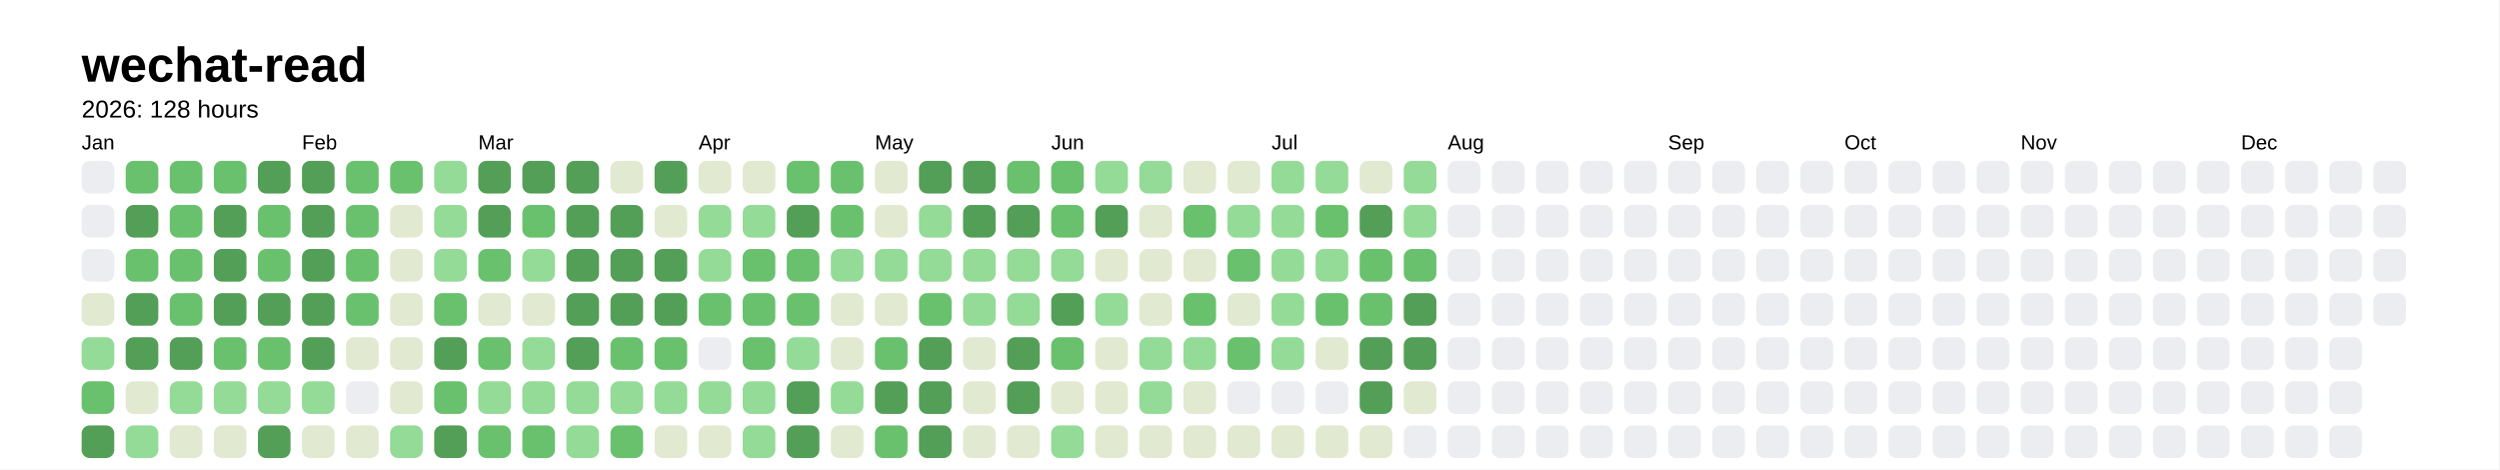
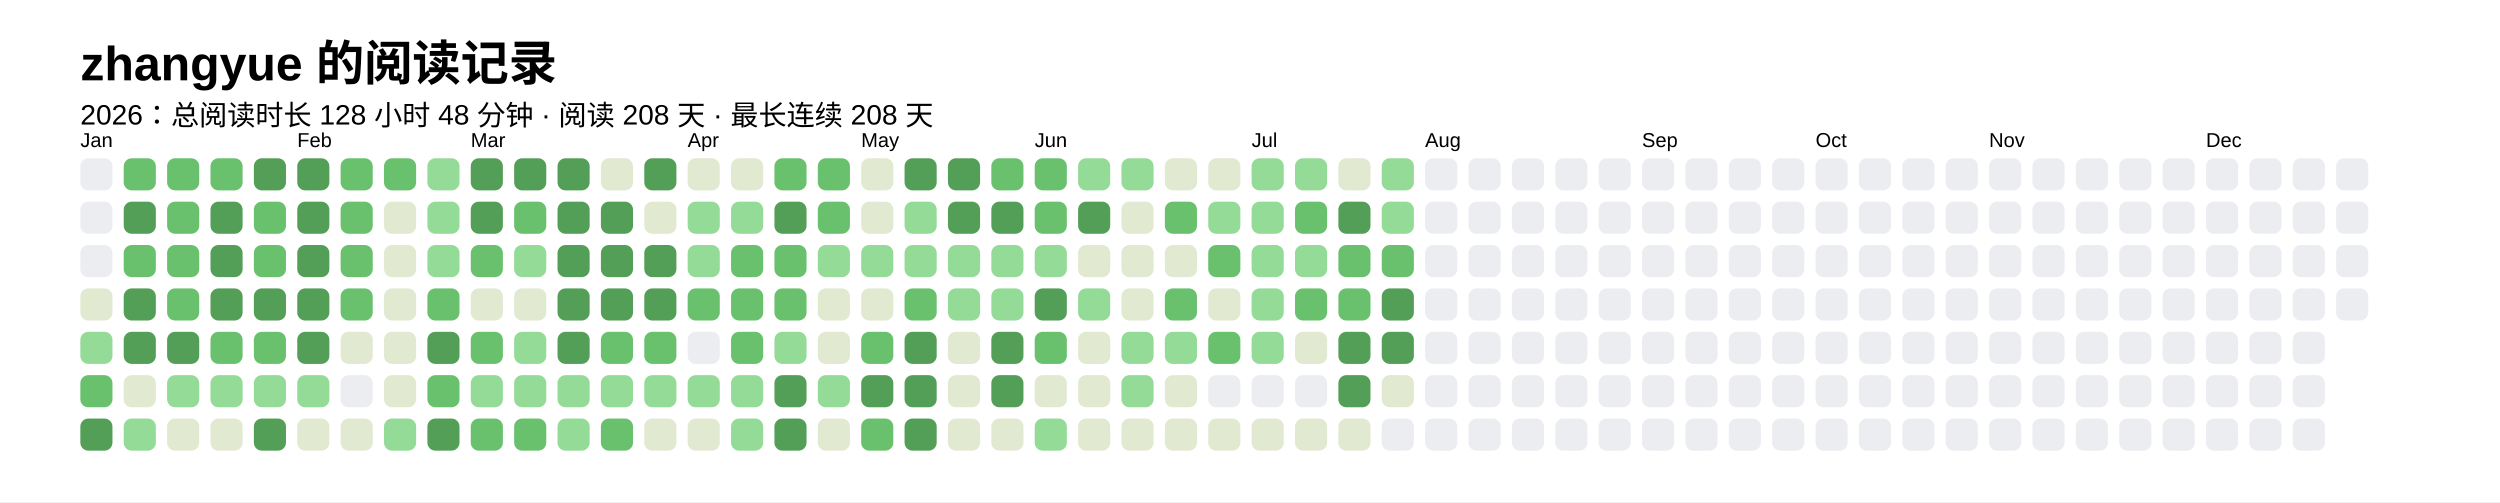
- <svg xmlns="http://www.w3.org/2000/svg" baseProfile="full" height="57.5mm" version="1.1" viewBox="0,0,306.2,57.5" width="306.2mm">
+ <svg xmlns="http://www.w3.org/2000/svg" baseProfile="full" height="62.5mm" version="1.1" viewBox="0,0,311.2,62.5" width="311.2mm">
  <defs />
-   <rect fill="#FFFFFF" height="57.5" width="306.2" x="0" y="0" />
-   <text fill="#000000" style="font-size:6px; font-family:Arial; font-weight:bold;" x="10" y="10">wechat-read</text>
-   <text fill="#000000" style="font-size:3px; font-family:Arial;" x="10" y="14.4">2026: 128 hours</text>
+   <rect fill="#FFFFFF" height="62.5" width="311.2" x="0" y="0" />
+   <text fill="#000000" style="font-size:6px; font-family:Arial; font-weight:bold;" x="10" y="10">zhangyue 的阅读记录</text>
+   <text fill="#000000" style="font-size:3.5px; font-family:Arial;" x="10" y="15.5">2026：总阅读时长 128 小时 48 分钟 · 阅读 208 天 · 最长连续 208 天</text>
  <text fill="#000000" style="font-size:2.5px; font-family:Arial" x="10" y="18.3">Jan</text>
  <rect fill="#EBEDF0" height="4" rx="1" ry="1" width="4" x="10" y="19.7" />
  <rect fill="#EBEDF0" height="4" rx="1" ry="1" width="4" x="10" y="25.1" />
  <rect fill="#EBEDF0" height="4" rx="1" ry="1" width="4" x="10" y="30.5" />
  <rect fill="#e1e9d0" height="4" rx="1" ry="1" width="4" x="10" y="35.9" />
  <rect fill="#93db96" height="4" rx="1" ry="1" width="4" x="10" y="41.3" />
  <rect fill="#69C16E" height="4" rx="1" ry="1" width="4" x="10" y="46.7" />
  <rect fill="#549F57" height="4" rx="1" ry="1" width="4" x="10" y="52.1" />
  <rect fill="#69C16E" height="4" rx="1" ry="1" width="4" x="15.4" y="19.7" />
  <rect fill="#549F57" height="4" rx="1" ry="1" width="4" x="15.4" y="25.1" />
  <rect fill="#69C16E" height="4" rx="1" ry="1" width="4" x="15.4" y="30.5" />
  <rect fill="#549F57" height="4" rx="1" ry="1" width="4" x="15.4" y="35.9" />
  <rect fill="#549F57" height="4" rx="1" ry="1" width="4" x="15.4" y="41.3" />
  <rect fill="#e1e9d0" height="4" rx="1" ry="1" width="4" x="15.4" y="46.7" />
  <rect fill="#93db96" height="4" rx="1" ry="1" width="4" x="15.4" y="52.1" />
  <rect fill="#69C16E" height="4" rx="1" ry="1" width="4" x="20.8" y="19.7" />
  <rect fill="#69C16E" height="4" rx="1" ry="1" width="4" x="20.8" y="25.1" />
  <rect fill="#69C16E" height="4" rx="1" ry="1" width="4" x="20.8" y="30.5" />
  <rect fill="#69C16E" height="4" rx="1" ry="1" width="4" x="20.8" y="35.9" />
  <rect fill="#549F57" height="4" rx="1" ry="1" width="4" x="20.8" y="41.3" />
  <rect fill="#93db96" height="4" rx="1" ry="1" width="4" x="20.8" y="46.7" />
  <rect fill="#e1e9d0" height="4" rx="1" ry="1" width="4" x="20.8" y="52.1" />
  <rect fill="#69C16E" height="4" rx="1" ry="1" width="4" x="26.2" y="19.7" />
  <rect fill="#549F57" height="4" rx="1" ry="1" width="4" x="26.2" y="25.1" />
  <rect fill="#549F57" height="4" rx="1" ry="1" width="4" x="26.2" y="30.5" />
  <rect fill="#549F57" height="4" rx="1" ry="1" width="4" x="26.2" y="35.9" />
  <rect fill="#69C16E" height="4" rx="1" ry="1" width="4" x="26.2" y="41.3" />
  <rect fill="#93db96" height="4" rx="1" ry="1" width="4" x="26.2" y="46.7" />
  <rect fill="#e1e9d0" height="4" rx="1" ry="1" width="4" x="26.2" y="52.1" />
  <rect fill="#549F57" height="4" rx="1" ry="1" width="4" x="31.6" y="19.7" />
  <rect fill="#69C16E" height="4" rx="1" ry="1" width="4" x="31.6" y="25.1" />
  <rect fill="#69C16E" height="4" rx="1" ry="1" width="4" x="31.6" y="30.5" />
  <rect fill="#549F57" height="4" rx="1" ry="1" width="4" x="31.6" y="35.9" />
  <rect fill="#69C16E" height="4" rx="1" ry="1" width="4" x="31.6" y="41.3" />
  <rect fill="#93db96" height="4" rx="1" ry="1" width="4" x="31.6" y="46.7" />
  <rect fill="#549F57" height="4" rx="1" ry="1" width="4" x="31.6" y="52.1" />
  <text fill="#000000" style="font-size:2.5px; font-family:Arial" x="37.0" y="18.3">Feb</text>
  <rect fill="#549F57" height="4" rx="1" ry="1" width="4" x="37.0" y="19.7" />
  <rect fill="#549F57" height="4" rx="1" ry="1" width="4" x="37.0" y="25.1" />
  <rect fill="#549F57" height="4" rx="1" ry="1" width="4" x="37.0" y="30.5" />
  <rect fill="#549F57" height="4" rx="1" ry="1" width="4" x="37.0" y="35.9" />
  <rect fill="#549F57" height="4" rx="1" ry="1" width="4" x="37.0" y="41.3" />
  <rect fill="#93db96" height="4" rx="1" ry="1" width="4" x="37.0" y="46.7" />
  <rect fill="#e1e9d0" height="4" rx="1" ry="1" width="4" x="37.0" y="52.1" />
  <rect fill="#69C16E" height="4" rx="1" ry="1" width="4" x="42.4" y="19.7" />
  <rect fill="#69C16E" height="4" rx="1" ry="1" width="4" x="42.4" y="25.1" />
  <rect fill="#69C16E" height="4" rx="1" ry="1" width="4" x="42.4" y="30.5" />
  <rect fill="#69C16E" height="4" rx="1" ry="1" width="4" x="42.4" y="35.9" />
  <rect fill="#e1e9d0" height="4" rx="1" ry="1" width="4" x="42.4" y="41.3" />
  <rect fill="#EBEDF0" height="4" rx="1" ry="1" width="4" x="42.4" y="46.7" />
  <rect fill="#e1e9d0" height="4" rx="1" ry="1" width="4" x="42.4" y="52.1" />
  <rect fill="#69C16E" height="4" rx="1" ry="1" width="4" x="47.8" y="19.7" />
  <rect fill="#e1e9d0" height="4" rx="1" ry="1" width="4" x="47.8" y="25.1" />
  <rect fill="#e1e9d0" height="4" rx="1" ry="1" width="4" x="47.8" y="30.5" />
  <rect fill="#e1e9d0" height="4" rx="1" ry="1" width="4" x="47.8" y="35.9" />
  <rect fill="#e1e9d0" height="4" rx="1" ry="1" width="4" x="47.8" y="41.3" />
  <rect fill="#e1e9d0" height="4" rx="1" ry="1" width="4" x="47.8" y="46.7" />
  <rect fill="#93db96" height="4" rx="1" ry="1" width="4" x="47.8" y="52.1" />
  <rect fill="#93db96" height="4" rx="1" ry="1" width="4" x="53.2" y="19.7" />
  <rect fill="#93db96" height="4" rx="1" ry="1" width="4" x="53.2" y="25.1" />
  <rect fill="#93db96" height="4" rx="1" ry="1" width="4" x="53.2" y="30.5" />
  <rect fill="#69C16E" height="4" rx="1" ry="1" width="4" x="53.2" y="35.9" />
  <rect fill="#549F57" height="4" rx="1" ry="1" width="4" x="53.2" y="41.3" />
  <rect fill="#69C16E" height="4" rx="1" ry="1" width="4" x="53.2" y="46.7" />
  <rect fill="#549F57" height="4" rx="1" ry="1" width="4" x="53.2" y="52.1" />
  <text fill="#000000" style="font-size:2.5px; font-family:Arial" x="58.6" y="18.3">Mar</text>
  <rect fill="#549F57" height="4" rx="1" ry="1" width="4" x="58.6" y="19.7" />
  <rect fill="#549F57" height="4" rx="1" ry="1" width="4" x="58.6" y="25.1" />
  <rect fill="#69C16E" height="4" rx="1" ry="1" width="4" x="58.6" y="30.5" />
  <rect fill="#e1e9d0" height="4" rx="1" ry="1" width="4" x="58.6" y="35.9" />
  <rect fill="#69C16E" height="4" rx="1" ry="1" width="4" x="58.6" y="41.3" />
  <rect fill="#93db96" height="4" rx="1" ry="1" width="4" x="58.6" y="46.7" />
  <rect fill="#69C16E" height="4" rx="1" ry="1" width="4" x="58.6" y="52.1" />
  <rect fill="#549F57" height="4" rx="1" ry="1" width="4" x="64" y="19.7" />
  <rect fill="#69C16E" height="4" rx="1" ry="1" width="4" x="64" y="25.1" />
  <rect fill="#93db96" height="4" rx="1" ry="1" width="4" x="64" y="30.5" />
  <rect fill="#e1e9d0" height="4" rx="1" ry="1" width="4" x="64" y="35.9" />
  <rect fill="#93db96" height="4" rx="1" ry="1" width="4" x="64" y="41.3" />
  <rect fill="#93db96" height="4" rx="1" ry="1" width="4" x="64" y="46.7" />
  <rect fill="#69C16E" height="4" rx="1" ry="1" width="4" x="64" y="52.1" />
  <rect fill="#549F57" height="4" rx="1" ry="1" width="4" x="69.4" y="19.7" />
  <rect fill="#549F57" height="4" rx="1" ry="1" width="4" x="69.4" y="25.1" />
  <rect fill="#549F57" height="4" rx="1" ry="1" width="4" x="69.4" y="30.5" />
  <rect fill="#549F57" height="4" rx="1" ry="1" width="4" x="69.4" y="35.9" />
  <rect fill="#549F57" height="4" rx="1" ry="1" width="4" x="69.4" y="41.3" />
  <rect fill="#93db96" height="4" rx="1" ry="1" width="4" x="69.4" y="46.7" />
  <rect fill="#93db96" height="4" rx="1" ry="1" width="4" x="69.4" y="52.1" />
  <rect fill="#e1e9d0" height="4" rx="1" ry="1" width="4" x="74.8" y="19.7" />
  <rect fill="#549F57" height="4" rx="1" ry="1" width="4" x="74.8" y="25.1" />
  <rect fill="#549F57" height="4" rx="1" ry="1" width="4" x="74.8" y="30.5" />
  <rect fill="#549F57" height="4" rx="1" ry="1" width="4" x="74.8" y="35.9" />
  <rect fill="#69C16E" height="4" rx="1" ry="1" width="4" x="74.8" y="41.3" />
  <rect fill="#93db96" height="4" rx="1" ry="1" width="4" x="74.8" y="46.7" />
  <rect fill="#69C16E" height="4" rx="1" ry="1" width="4" x="74.8" y="52.1" />
  <rect fill="#549F57" height="4" rx="1" ry="1" width="4" x="80.2" y="19.7" />
  <rect fill="#e1e9d0" height="4" rx="1" ry="1" width="4" x="80.2" y="25.1" />
  <rect fill="#549F57" height="4" rx="1" ry="1" width="4" x="80.2" y="30.5" />
  <rect fill="#549F57" height="4" rx="1" ry="1" width="4" x="80.2" y="35.9" />
  <rect fill="#69C16E" height="4" rx="1" ry="1" width="4" x="80.2" y="41.3" />
  <rect fill="#93db96" height="4" rx="1" ry="1" width="4" x="80.2" y="46.7" />
  <rect fill="#e1e9d0" height="4" rx="1" ry="1" width="4" x="80.2" y="52.1" />
  <text fill="#000000" style="font-size:2.5px; font-family:Arial" x="85.6" y="18.3">Apr</text>
  <rect fill="#e1e9d0" height="4" rx="1" ry="1" width="4" x="85.6" y="19.7" />
  <rect fill="#93db96" height="4" rx="1" ry="1" width="4" x="85.6" y="25.1" />
  <rect fill="#93db96" height="4" rx="1" ry="1" width="4" x="85.6" y="30.5" />
  <rect fill="#69C16E" height="4" rx="1" ry="1" width="4" x="85.6" y="35.9" />
  <rect fill="#EBEDF0" height="4" rx="1" ry="1" width="4" x="85.6" y="41.3" />
  <rect fill="#93db96" height="4" rx="1" ry="1" width="4" x="85.6" y="46.7" />
  <rect fill="#e1e9d0" height="4" rx="1" ry="1" width="4" x="85.6" y="52.1" />
  <rect fill="#e1e9d0" height="4" rx="1" ry="1" width="4" x="91" y="19.7" />
  <rect fill="#93db96" height="4" rx="1" ry="1" width="4" x="91" y="25.1" />
  <rect fill="#69C16E" height="4" rx="1" ry="1" width="4" x="91" y="30.5" />
  <rect fill="#69C16E" height="4" rx="1" ry="1" width="4" x="91" y="35.9" />
  <rect fill="#69C16E" height="4" rx="1" ry="1" width="4" x="91" y="41.3" />
  <rect fill="#93db96" height="4" rx="1" ry="1" width="4" x="91" y="46.7" />
  <rect fill="#93db96" height="4" rx="1" ry="1" width="4" x="91" y="52.1" />
  <rect fill="#69C16E" height="4" rx="1" ry="1" width="4" x="96.4" y="19.7" />
  <rect fill="#549F57" height="4" rx="1" ry="1" width="4" x="96.4" y="25.1" />
  <rect fill="#69C16E" height="4" rx="1" ry="1" width="4" x="96.4" y="30.5" />
  <rect fill="#69C16E" height="4" rx="1" ry="1" width="4" x="96.4" y="35.9" />
  <rect fill="#93db96" height="4" rx="1" ry="1" width="4" x="96.4" y="41.3" />
  <rect fill="#549F57" height="4" rx="1" ry="1" width="4" x="96.4" y="46.7" />
  <rect fill="#549F57" height="4" rx="1" ry="1" width="4" x="96.4" y="52.1" />
  <rect fill="#69C16E" height="4" rx="1" ry="1" width="4" x="101.8" y="19.7" />
  <rect fill="#69C16E" height="4" rx="1" ry="1" width="4" x="101.8" y="25.1" />
  <rect fill="#93db96" height="4" rx="1" ry="1" width="4" x="101.8" y="30.5" />
  <rect fill="#e1e9d0" height="4" rx="1" ry="1" width="4" x="101.8" y="35.9" />
  <rect fill="#e1e9d0" height="4" rx="1" ry="1" width="4" x="101.8" y="41.3" />
  <rect fill="#93db96" height="4" rx="1" ry="1" width="4" x="101.8" y="46.7" />
  <rect fill="#e1e9d0" height="4" rx="1" ry="1" width="4" x="101.8" y="52.1" />
  <text fill="#000000" style="font-size:2.5px; font-family:Arial" x="107.2" y="18.3">May</text>
  <rect fill="#e1e9d0" height="4" rx="1" ry="1" width="4" x="107.2" y="19.7" />
  <rect fill="#e1e9d0" height="4" rx="1" ry="1" width="4" x="107.2" y="25.1" />
  <rect fill="#93db96" height="4" rx="1" ry="1" width="4" x="107.2" y="30.5" />
  <rect fill="#e1e9d0" height="4" rx="1" ry="1" width="4" x="107.2" y="35.9" />
  <rect fill="#69C16E" height="4" rx="1" ry="1" width="4" x="107.2" y="41.3" />
  <rect fill="#549F57" height="4" rx="1" ry="1" width="4" x="107.2" y="46.7" />
  <rect fill="#69C16E" height="4" rx="1" ry="1" width="4" x="107.2" y="52.1" />
  <rect fill="#549F57" height="4" rx="1" ry="1" width="4" x="112.6" y="19.7" />
  <rect fill="#93db96" height="4" rx="1" ry="1" width="4" x="112.6" y="25.1" />
  <rect fill="#93db96" height="4" rx="1" ry="1" width="4" x="112.6" y="30.5" />
  <rect fill="#69C16E" height="4" rx="1" ry="1" width="4" x="112.6" y="35.9" />
  <rect fill="#549F57" height="4" rx="1" ry="1" width="4" x="112.6" y="41.3" />
  <rect fill="#549F57" height="4" rx="1" ry="1" width="4" x="112.6" y="46.7" />
  <rect fill="#549F57" height="4" rx="1" ry="1" width="4" x="112.6" y="52.1" />
  <rect fill="#549F57" height="4" rx="1" ry="1" width="4" x="118" y="19.7" />
  <rect fill="#549F57" height="4" rx="1" ry="1" width="4" x="118" y="25.1" />
  <rect fill="#93db96" height="4" rx="1" ry="1" width="4" x="118" y="30.5" />
  <rect fill="#93db96" height="4" rx="1" ry="1" width="4" x="118" y="35.9" />
  <rect fill="#e1e9d0" height="4" rx="1" ry="1" width="4" x="118" y="41.3" />
  <rect fill="#e1e9d0" height="4" rx="1" ry="1" width="4" x="118" y="46.7" />
  <rect fill="#e1e9d0" height="4" rx="1" ry="1" width="4" x="118" y="52.1" />
  <rect fill="#69C16E" height="4" rx="1" ry="1" width="4" x="123.4" y="19.7" />
  <rect fill="#549F57" height="4" rx="1" ry="1" width="4" x="123.4" y="25.1" />
  <rect fill="#93db96" height="4" rx="1" ry="1" width="4" x="123.4" y="30.5" />
  <rect fill="#93db96" height="4" rx="1" ry="1" width="4" x="123.4" y="35.9" />
  <rect fill="#549F57" height="4" rx="1" ry="1" width="4" x="123.4" y="41.3" />
  <rect fill="#549F57" height="4" rx="1" ry="1" width="4" x="123.4" y="46.7" />
  <rect fill="#e1e9d0" height="4" rx="1" ry="1" width="4" x="123.4" y="52.1" />
  <text fill="#000000" style="font-size:2.5px; font-family:Arial" x="128.8" y="18.3">Jun</text>
  <rect fill="#69C16E" height="4" rx="1" ry="1" width="4" x="128.8" y="19.7" />
  <rect fill="#69C16E" height="4" rx="1" ry="1" width="4" x="128.8" y="25.1" />
  <rect fill="#93db96" height="4" rx="1" ry="1" width="4" x="128.8" y="30.5" />
  <rect fill="#549F57" height="4" rx="1" ry="1" width="4" x="128.8" y="35.9" />
  <rect fill="#69C16E" height="4" rx="1" ry="1" width="4" x="128.8" y="41.3" />
  <rect fill="#e1e9d0" height="4" rx="1" ry="1" width="4" x="128.8" y="46.7" />
  <rect fill="#93db96" height="4" rx="1" ry="1" width="4" x="128.8" y="52.1" />
  <rect fill="#93db96" height="4" rx="1" ry="1" width="4" x="134.2" y="19.7" />
  <rect fill="#549F57" height="4" rx="1" ry="1" width="4" x="134.2" y="25.1" />
  <rect fill="#e1e9d0" height="4" rx="1" ry="1" width="4" x="134.2" y="30.5" />
  <rect fill="#93db96" height="4" rx="1" ry="1" width="4" x="134.2" y="35.9" />
  <rect fill="#e1e9d0" height="4" rx="1" ry="1" width="4" x="134.2" y="41.3" />
  <rect fill="#e1e9d0" height="4" rx="1" ry="1" width="4" x="134.2" y="46.7" />
  <rect fill="#e1e9d0" height="4" rx="1" ry="1" width="4" x="134.2" y="52.1" />
  <rect fill="#93db96" height="4" rx="1" ry="1" width="4" x="139.6" y="19.7" />
  <rect fill="#e1e9d0" height="4" rx="1" ry="1" width="4" x="139.6" y="25.1" />
  <rect fill="#e1e9d0" height="4" rx="1" ry="1" width="4" x="139.6" y="30.5" />
  <rect fill="#e1e9d0" height="4" rx="1" ry="1" width="4" x="139.6" y="35.9" />
  <rect fill="#93db96" height="4" rx="1" ry="1" width="4" x="139.6" y="41.3" />
  <rect fill="#93db96" height="4" rx="1" ry="1" width="4" x="139.6" y="46.7" />
  <rect fill="#e1e9d0" height="4" rx="1" ry="1" width="4" x="139.6" y="52.1" />
  <rect fill="#e1e9d0" height="4" rx="1" ry="1" width="4" x="145" y="19.7" />
  <rect fill="#69C16E" height="4" rx="1" ry="1" width="4" x="145" y="25.1" />
  <rect fill="#e1e9d0" height="4" rx="1" ry="1" width="4" x="145" y="30.5" />
  <rect fill="#69C16E" height="4" rx="1" ry="1" width="4" x="145" y="35.9" />
  <rect fill="#93db96" height="4" rx="1" ry="1" width="4" x="145" y="41.3" />
  <rect fill="#e1e9d0" height="4" rx="1" ry="1" width="4" x="145" y="46.7" />
  <rect fill="#e1e9d0" height="4" rx="1" ry="1" width="4" x="145" y="52.1" />
  <rect fill="#e1e9d0" height="4" rx="1" ry="1" width="4" x="150.4" y="19.7" />
  <rect fill="#93db96" height="4" rx="1" ry="1" width="4" x="150.4" y="25.1" />
  <rect fill="#69C16E" height="4" rx="1" ry="1" width="4" x="150.4" y="30.5" />
  <rect fill="#e1e9d0" height="4" rx="1" ry="1" width="4" x="150.4" y="35.9" />
  <rect fill="#69C16E" height="4" rx="1" ry="1" width="4" x="150.4" y="41.3" />
  <rect fill="#EBEDF0" height="4" rx="1" ry="1" width="4" x="150.4" y="46.7" />
  <rect fill="#e1e9d0" height="4" rx="1" ry="1" width="4" x="150.4" y="52.1" />
  <text fill="#000000" style="font-size:2.5px; font-family:Arial" x="155.8" y="18.3">Jul</text>
  <rect fill="#93db96" height="4" rx="1" ry="1" width="4" x="155.8" y="19.7" />
  <rect fill="#93db96" height="4" rx="1" ry="1" width="4" x="155.8" y="25.1" />
  <rect fill="#93db96" height="4" rx="1" ry="1" width="4" x="155.8" y="30.5" />
  <rect fill="#93db96" height="4" rx="1" ry="1" width="4" x="155.8" y="35.9" />
  <rect fill="#93db96" height="4" rx="1" ry="1" width="4" x="155.8" y="41.3" />
  <rect fill="#EBEDF0" height="4" rx="1" ry="1" width="4" x="155.8" y="46.7" />
  <rect fill="#e1e9d0" height="4" rx="1" ry="1" width="4" x="155.8" y="52.1" />
  <rect fill="#93db96" height="4" rx="1" ry="1" width="4" x="161.2" y="19.7" />
  <rect fill="#69C16E" height="4" rx="1" ry="1" width="4" x="161.2" y="25.1" />
  <rect fill="#93db96" height="4" rx="1" ry="1" width="4" x="161.2" y="30.5" />
  <rect fill="#69C16E" height="4" rx="1" ry="1" width="4" x="161.2" y="35.9" />
  <rect fill="#e1e9d0" height="4" rx="1" ry="1" width="4" x="161.2" y="41.3" />
  <rect fill="#EBEDF0" height="4" rx="1" ry="1" width="4" x="161.2" y="46.7" />
  <rect fill="#e1e9d0" height="4" rx="1" ry="1" width="4" x="161.2" y="52.1" />
  <rect fill="#e1e9d0" height="4" rx="1" ry="1" width="4" x="166.6" y="19.7" />
  <rect fill="#549F57" height="4" rx="1" ry="1" width="4" x="166.6" y="25.1" />
  <rect fill="#69C16E" height="4" rx="1" ry="1" width="4" x="166.6" y="30.5" />
  <rect fill="#69C16E" height="4" rx="1" ry="1" width="4" x="166.6" y="35.9" />
  <rect fill="#549F57" height="4" rx="1" ry="1" width="4" x="166.6" y="41.3" />
  <rect fill="#549F57" height="4" rx="1" ry="1" width="4" x="166.6" y="46.7" />
  <rect fill="#e1e9d0" height="4" rx="1" ry="1" width="4" x="166.6" y="52.1" />
  <rect fill="#93db96" height="4" rx="1" ry="1" width="4" x="172" y="19.7" />
  <rect fill="#93db96" height="4" rx="1" ry="1" width="4" x="172" y="25.1" />
  <rect fill="#69C16E" height="4" rx="1" ry="1" width="4" x="172" y="30.5" />
  <rect fill="#549F57" height="4" rx="1" ry="1" width="4" x="172" y="35.9" />
  <rect fill="#549F57" height="4" rx="1" ry="1" width="4" x="172" y="41.3" />
  <rect fill="#e1e9d0" height="4" rx="1" ry="1" width="4" x="172" y="46.7" />
  <rect fill="#EBEDF0" height="4" rx="1" ry="1" width="4" x="172" y="52.1" />
  <text fill="#000000" style="font-size:2.5px; font-family:Arial" x="177.4" y="18.3">Aug</text>
  <rect fill="#EBEDF0" height="4" rx="1" ry="1" width="4" x="177.4" y="19.7" />
  <rect fill="#EBEDF0" height="4" rx="1" ry="1" width="4" x="177.4" y="25.1" />
  <rect fill="#EBEDF0" height="4" rx="1" ry="1" width="4" x="177.4" y="30.5" />
  <rect fill="#EBEDF0" height="4" rx="1" ry="1" width="4" x="177.4" y="35.9" />
  <rect fill="#EBEDF0" height="4" rx="1" ry="1" width="4" x="177.4" y="41.3" />
  <rect fill="#EBEDF0" height="4" rx="1" ry="1" width="4" x="177.4" y="46.7" />
  <rect fill="#EBEDF0" height="4" rx="1" ry="1" width="4" x="177.4" y="52.1" />
  <rect fill="#EBEDF0" height="4" rx="1" ry="1" width="4" x="182.8" y="19.7" />
  <rect fill="#EBEDF0" height="4" rx="1" ry="1" width="4" x="182.8" y="25.1" />
  <rect fill="#EBEDF0" height="4" rx="1" ry="1" width="4" x="182.8" y="30.5" />
  <rect fill="#EBEDF0" height="4" rx="1" ry="1" width="4" x="182.8" y="35.9" />
  <rect fill="#EBEDF0" height="4" rx="1" ry="1" width="4" x="182.8" y="41.3" />
  <rect fill="#EBEDF0" height="4" rx="1" ry="1" width="4" x="182.8" y="46.7" />
  <rect fill="#EBEDF0" height="4" rx="1" ry="1" width="4" x="182.8" y="52.1" />
  <rect fill="#EBEDF0" height="4" rx="1" ry="1" width="4" x="188.2" y="19.7" />
  <rect fill="#EBEDF0" height="4" rx="1" ry="1" width="4" x="188.2" y="25.1" />
  <rect fill="#EBEDF0" height="4" rx="1" ry="1" width="4" x="188.2" y="30.5" />
  <rect fill="#EBEDF0" height="4" rx="1" ry="1" width="4" x="188.2" y="35.9" />
  <rect fill="#EBEDF0" height="4" rx="1" ry="1" width="4" x="188.2" y="41.3" />
  <rect fill="#EBEDF0" height="4" rx="1" ry="1" width="4" x="188.2" y="46.7" />
  <rect fill="#EBEDF0" height="4" rx="1" ry="1" width="4" x="188.2" y="52.1" />
  <rect fill="#EBEDF0" height="4" rx="1" ry="1" width="4" x="193.6" y="19.7" />
  <rect fill="#EBEDF0" height="4" rx="1" ry="1" width="4" x="193.6" y="25.1" />
  <rect fill="#EBEDF0" height="4" rx="1" ry="1" width="4" x="193.6" y="30.5" />
  <rect fill="#EBEDF0" height="4" rx="1" ry="1" width="4" x="193.6" y="35.9" />
  <rect fill="#EBEDF0" height="4" rx="1" ry="1" width="4" x="193.6" y="41.3" />
  <rect fill="#EBEDF0" height="4" rx="1" ry="1" width="4" x="193.6" y="46.7" />
  <rect fill="#EBEDF0" height="4" rx="1" ry="1" width="4" x="193.6" y="52.1" />
  <rect fill="#EBEDF0" height="4" rx="1" ry="1" width="4" x="199" y="19.7" />
  <rect fill="#EBEDF0" height="4" rx="1" ry="1" width="4" x="199" y="25.1" />
  <rect fill="#EBEDF0" height="4" rx="1" ry="1" width="4" x="199" y="30.5" />
  <rect fill="#EBEDF0" height="4" rx="1" ry="1" width="4" x="199" y="35.9" />
  <rect fill="#EBEDF0" height="4" rx="1" ry="1" width="4" x="199" y="41.3" />
  <rect fill="#EBEDF0" height="4" rx="1" ry="1" width="4" x="199" y="46.7" />
  <rect fill="#EBEDF0" height="4" rx="1" ry="1" width="4" x="199" y="52.1" />
  <text fill="#000000" style="font-size:2.5px; font-family:Arial" x="204.4" y="18.3">Sep</text>
  <rect fill="#EBEDF0" height="4" rx="1" ry="1" width="4" x="204.4" y="19.7" />
  <rect fill="#EBEDF0" height="4" rx="1" ry="1" width="4" x="204.4" y="25.1" />
  <rect fill="#EBEDF0" height="4" rx="1" ry="1" width="4" x="204.4" y="30.5" />
  <rect fill="#EBEDF0" height="4" rx="1" ry="1" width="4" x="204.4" y="35.9" />
  <rect fill="#EBEDF0" height="4" rx="1" ry="1" width="4" x="204.4" y="41.3" />
  <rect fill="#EBEDF0" height="4" rx="1" ry="1" width="4" x="204.4" y="46.7" />
  <rect fill="#EBEDF0" height="4" rx="1" ry="1" width="4" x="204.4" y="52.1" />
  <rect fill="#EBEDF0" height="4" rx="1" ry="1" width="4" x="209.8" y="19.7" />
  <rect fill="#EBEDF0" height="4" rx="1" ry="1" width="4" x="209.8" y="25.1" />
  <rect fill="#EBEDF0" height="4" rx="1" ry="1" width="4" x="209.8" y="30.5" />
  <rect fill="#EBEDF0" height="4" rx="1" ry="1" width="4" x="209.8" y="35.9" />
  <rect fill="#EBEDF0" height="4" rx="1" ry="1" width="4" x="209.8" y="41.3" />
  <rect fill="#EBEDF0" height="4" rx="1" ry="1" width="4" x="209.8" y="46.7" />
  <rect fill="#EBEDF0" height="4" rx="1" ry="1" width="4" x="209.8" y="52.1" />
  <rect fill="#EBEDF0" height="4" rx="1" ry="1" width="4" x="215.2" y="19.7" />
  <rect fill="#EBEDF0" height="4" rx="1" ry="1" width="4" x="215.2" y="25.1" />
  <rect fill="#EBEDF0" height="4" rx="1" ry="1" width="4" x="215.2" y="30.5" />
  <rect fill="#EBEDF0" height="4" rx="1" ry="1" width="4" x="215.2" y="35.9" />
  <rect fill="#EBEDF0" height="4" rx="1" ry="1" width="4" x="215.2" y="41.3" />
  <rect fill="#EBEDF0" height="4" rx="1" ry="1" width="4" x="215.2" y="46.7" />
  <rect fill="#EBEDF0" height="4" rx="1" ry="1" width="4" x="215.2" y="52.1" />
  <rect fill="#EBEDF0" height="4" rx="1" ry="1" width="4" x="220.6" y="19.7" />
  <rect fill="#EBEDF0" height="4" rx="1" ry="1" width="4" x="220.6" y="25.1" />
  <rect fill="#EBEDF0" height="4" rx="1" ry="1" width="4" x="220.6" y="30.5" />
  <rect fill="#EBEDF0" height="4" rx="1" ry="1" width="4" x="220.6" y="35.9" />
  <rect fill="#EBEDF0" height="4" rx="1" ry="1" width="4" x="220.6" y="41.3" />
  <rect fill="#EBEDF0" height="4" rx="1" ry="1" width="4" x="220.6" y="46.7" />
  <rect fill="#EBEDF0" height="4" rx="1" ry="1" width="4" x="220.6" y="52.1" />
  <text fill="#000000" style="font-size:2.5px; font-family:Arial" x="226" y="18.3">Oct</text>
  <rect fill="#EBEDF0" height="4" rx="1" ry="1" width="4" x="226" y="19.7" />
  <rect fill="#EBEDF0" height="4" rx="1" ry="1" width="4" x="226" y="25.1" />
  <rect fill="#EBEDF0" height="4" rx="1" ry="1" width="4" x="226" y="30.5" />
  <rect fill="#EBEDF0" height="4" rx="1" ry="1" width="4" x="226" y="35.9" />
  <rect fill="#EBEDF0" height="4" rx="1" ry="1" width="4" x="226" y="41.3" />
  <rect fill="#EBEDF0" height="4" rx="1" ry="1" width="4" x="226" y="46.7" />
  <rect fill="#EBEDF0" height="4" rx="1" ry="1" width="4" x="226" y="52.1" />
  <rect fill="#EBEDF0" height="4" rx="1" ry="1" width="4" x="231.4" y="19.7" />
  <rect fill="#EBEDF0" height="4" rx="1" ry="1" width="4" x="231.4" y="25.1" />
  <rect fill="#EBEDF0" height="4" rx="1" ry="1" width="4" x="231.4" y="30.5" />
  <rect fill="#EBEDF0" height="4" rx="1" ry="1" width="4" x="231.4" y="35.9" />
  <rect fill="#EBEDF0" height="4" rx="1" ry="1" width="4" x="231.4" y="41.3" />
  <rect fill="#EBEDF0" height="4" rx="1" ry="1" width="4" x="231.4" y="46.7" />
  <rect fill="#EBEDF0" height="4" rx="1" ry="1" width="4" x="231.4" y="52.1" />
  <rect fill="#EBEDF0" height="4" rx="1" ry="1" width="4" x="236.8" y="19.7" />
  <rect fill="#EBEDF0" height="4" rx="1" ry="1" width="4" x="236.8" y="25.1" />
  <rect fill="#EBEDF0" height="4" rx="1" ry="1" width="4" x="236.8" y="30.5" />
  <rect fill="#EBEDF0" height="4" rx="1" ry="1" width="4" x="236.8" y="35.9" />
  <rect fill="#EBEDF0" height="4" rx="1" ry="1" width="4" x="236.8" y="41.3" />
  <rect fill="#EBEDF0" height="4" rx="1" ry="1" width="4" x="236.8" y="46.7" />
  <rect fill="#EBEDF0" height="4" rx="1" ry="1" width="4" x="236.8" y="52.1" />
  <rect fill="#EBEDF0" height="4" rx="1" ry="1" width="4" x="242.2" y="19.7" />
  <rect fill="#EBEDF0" height="4" rx="1" ry="1" width="4" x="242.2" y="25.1" />
  <rect fill="#EBEDF0" height="4" rx="1" ry="1" width="4" x="242.2" y="30.5" />
  <rect fill="#EBEDF0" height="4" rx="1" ry="1" width="4" x="242.2" y="35.9" />
  <rect fill="#EBEDF0" height="4" rx="1" ry="1" width="4" x="242.2" y="41.3" />
  <rect fill="#EBEDF0" height="4" rx="1" ry="1" width="4" x="242.2" y="46.7" />
  <rect fill="#EBEDF0" height="4" rx="1" ry="1" width="4" x="242.2" y="52.1" />
  <text fill="#000000" style="font-size:2.5px; font-family:Arial" x="247.6" y="18.3">Nov</text>
  <rect fill="#EBEDF0" height="4" rx="1" ry="1" width="4" x="247.6" y="19.7" />
  <rect fill="#EBEDF0" height="4" rx="1" ry="1" width="4" x="247.6" y="25.1" />
  <rect fill="#EBEDF0" height="4" rx="1" ry="1" width="4" x="247.6" y="30.5" />
  <rect fill="#EBEDF0" height="4" rx="1" ry="1" width="4" x="247.6" y="35.9" />
  <rect fill="#EBEDF0" height="4" rx="1" ry="1" width="4" x="247.6" y="41.3" />
  <rect fill="#EBEDF0" height="4" rx="1" ry="1" width="4" x="247.6" y="46.7" />
  <rect fill="#EBEDF0" height="4" rx="1" ry="1" width="4" x="247.6" y="52.1" />
  <rect fill="#EBEDF0" height="4" rx="1" ry="1" width="4" x="253" y="19.7" />
  <rect fill="#EBEDF0" height="4" rx="1" ry="1" width="4" x="253" y="25.1" />
  <rect fill="#EBEDF0" height="4" rx="1" ry="1" width="4" x="253" y="30.5" />
  <rect fill="#EBEDF0" height="4" rx="1" ry="1" width="4" x="253" y="35.9" />
  <rect fill="#EBEDF0" height="4" rx="1" ry="1" width="4" x="253" y="41.3" />
  <rect fill="#EBEDF0" height="4" rx="1" ry="1" width="4" x="253" y="46.7" />
  <rect fill="#EBEDF0" height="4" rx="1" ry="1" width="4" x="253" y="52.1" />
  <rect fill="#EBEDF0" height="4" rx="1" ry="1" width="4" x="258.4" y="19.7" />
  <rect fill="#EBEDF0" height="4" rx="1" ry="1" width="4" x="258.4" y="25.1" />
  <rect fill="#EBEDF0" height="4" rx="1" ry="1" width="4" x="258.4" y="30.5" />
  <rect fill="#EBEDF0" height="4" rx="1" ry="1" width="4" x="258.4" y="35.9" />
  <rect fill="#EBEDF0" height="4" rx="1" ry="1" width="4" x="258.4" y="41.3" />
  <rect fill="#EBEDF0" height="4" rx="1" ry="1" width="4" x="258.4" y="46.7" />
  <rect fill="#EBEDF0" height="4" rx="1" ry="1" width="4" x="258.4" y="52.1" />
  <rect fill="#EBEDF0" height="4" rx="1" ry="1" width="4" x="263.8" y="19.7" />
  <rect fill="#EBEDF0" height="4" rx="1" ry="1" width="4" x="263.8" y="25.1" />
  <rect fill="#EBEDF0" height="4" rx="1" ry="1" width="4" x="263.8" y="30.5" />
  <rect fill="#EBEDF0" height="4" rx="1" ry="1" width="4" x="263.8" y="35.9" />
  <rect fill="#EBEDF0" height="4" rx="1" ry="1" width="4" x="263.8" y="41.3" />
  <rect fill="#EBEDF0" height="4" rx="1" ry="1" width="4" x="263.8" y="46.7" />
  <rect fill="#EBEDF0" height="4" rx="1" ry="1" width="4" x="263.8" y="52.1" />
  <rect fill="#EBEDF0" height="4" rx="1" ry="1" width="4" x="269.2" y="19.7" />
  <rect fill="#EBEDF0" height="4" rx="1" ry="1" width="4" x="269.2" y="25.1" />
  <rect fill="#EBEDF0" height="4" rx="1" ry="1" width="4" x="269.2" y="30.5" />
  <rect fill="#EBEDF0" height="4" rx="1" ry="1" width="4" x="269.2" y="35.9" />
  <rect fill="#EBEDF0" height="4" rx="1" ry="1" width="4" x="269.2" y="41.3" />
  <rect fill="#EBEDF0" height="4" rx="1" ry="1" width="4" x="269.2" y="46.7" />
  <rect fill="#EBEDF0" height="4" rx="1" ry="1" width="4" x="269.2" y="52.1" />
  <text fill="#000000" style="font-size:2.5px; font-family:Arial" x="274.6" y="18.3">Dec</text>
  <rect fill="#EBEDF0" height="4" rx="1" ry="1" width="4" x="274.6" y="19.7" />
  <rect fill="#EBEDF0" height="4" rx="1" ry="1" width="4" x="274.6" y="25.1" />
  <rect fill="#EBEDF0" height="4" rx="1" ry="1" width="4" x="274.6" y="30.5" />
  <rect fill="#EBEDF0" height="4" rx="1" ry="1" width="4" x="274.6" y="35.9" />
  <rect fill="#EBEDF0" height="4" rx="1" ry="1" width="4" x="274.6" y="41.3" />
  <rect fill="#EBEDF0" height="4" rx="1" ry="1" width="4" x="274.6" y="46.7" />
  <rect fill="#EBEDF0" height="4" rx="1" ry="1" width="4" x="274.6" y="52.1" />
  <rect fill="#EBEDF0" height="4" rx="1" ry="1" width="4" x="280" y="19.7" />
  <rect fill="#EBEDF0" height="4" rx="1" ry="1" width="4" x="280" y="25.1" />
  <rect fill="#EBEDF0" height="4" rx="1" ry="1" width="4" x="280" y="30.5" />
  <rect fill="#EBEDF0" height="4" rx="1" ry="1" width="4" x="280" y="35.9" />
  <rect fill="#EBEDF0" height="4" rx="1" ry="1" width="4" x="280" y="41.3" />
  <rect fill="#EBEDF0" height="4" rx="1" ry="1" width="4" x="280" y="46.7" />
  <rect fill="#EBEDF0" height="4" rx="1" ry="1" width="4" x="280" y="52.1" />
  <rect fill="#EBEDF0" height="4" rx="1" ry="1" width="4" x="285.4" y="19.7" />
  <rect fill="#EBEDF0" height="4" rx="1" ry="1" width="4" x="285.4" y="25.1" />
  <rect fill="#EBEDF0" height="4" rx="1" ry="1" width="4" x="285.4" y="30.5" />
  <rect fill="#EBEDF0" height="4" rx="1" ry="1" width="4" x="285.4" y="35.9" />
  <rect fill="#EBEDF0" height="4" rx="1" ry="1" width="4" x="285.4" y="41.3" />
  <rect fill="#EBEDF0" height="4" rx="1" ry="1" width="4" x="285.4" y="46.7" />
  <rect fill="#EBEDF0" height="4" rx="1" ry="1" width="4" x="285.4" y="52.1" />
  <rect fill="#EBEDF0" height="4" rx="1" ry="1" width="4" x="290.8" y="19.7" />
  <rect fill="#EBEDF0" height="4" rx="1" ry="1" width="4" x="290.8" y="25.1" />
  <rect fill="#EBEDF0" height="4" rx="1" ry="1" width="4" x="290.8" y="30.5" />
  <rect fill="#EBEDF0" height="4" rx="1" ry="1" width="4" x="290.8" y="35.9" />
</svg>
